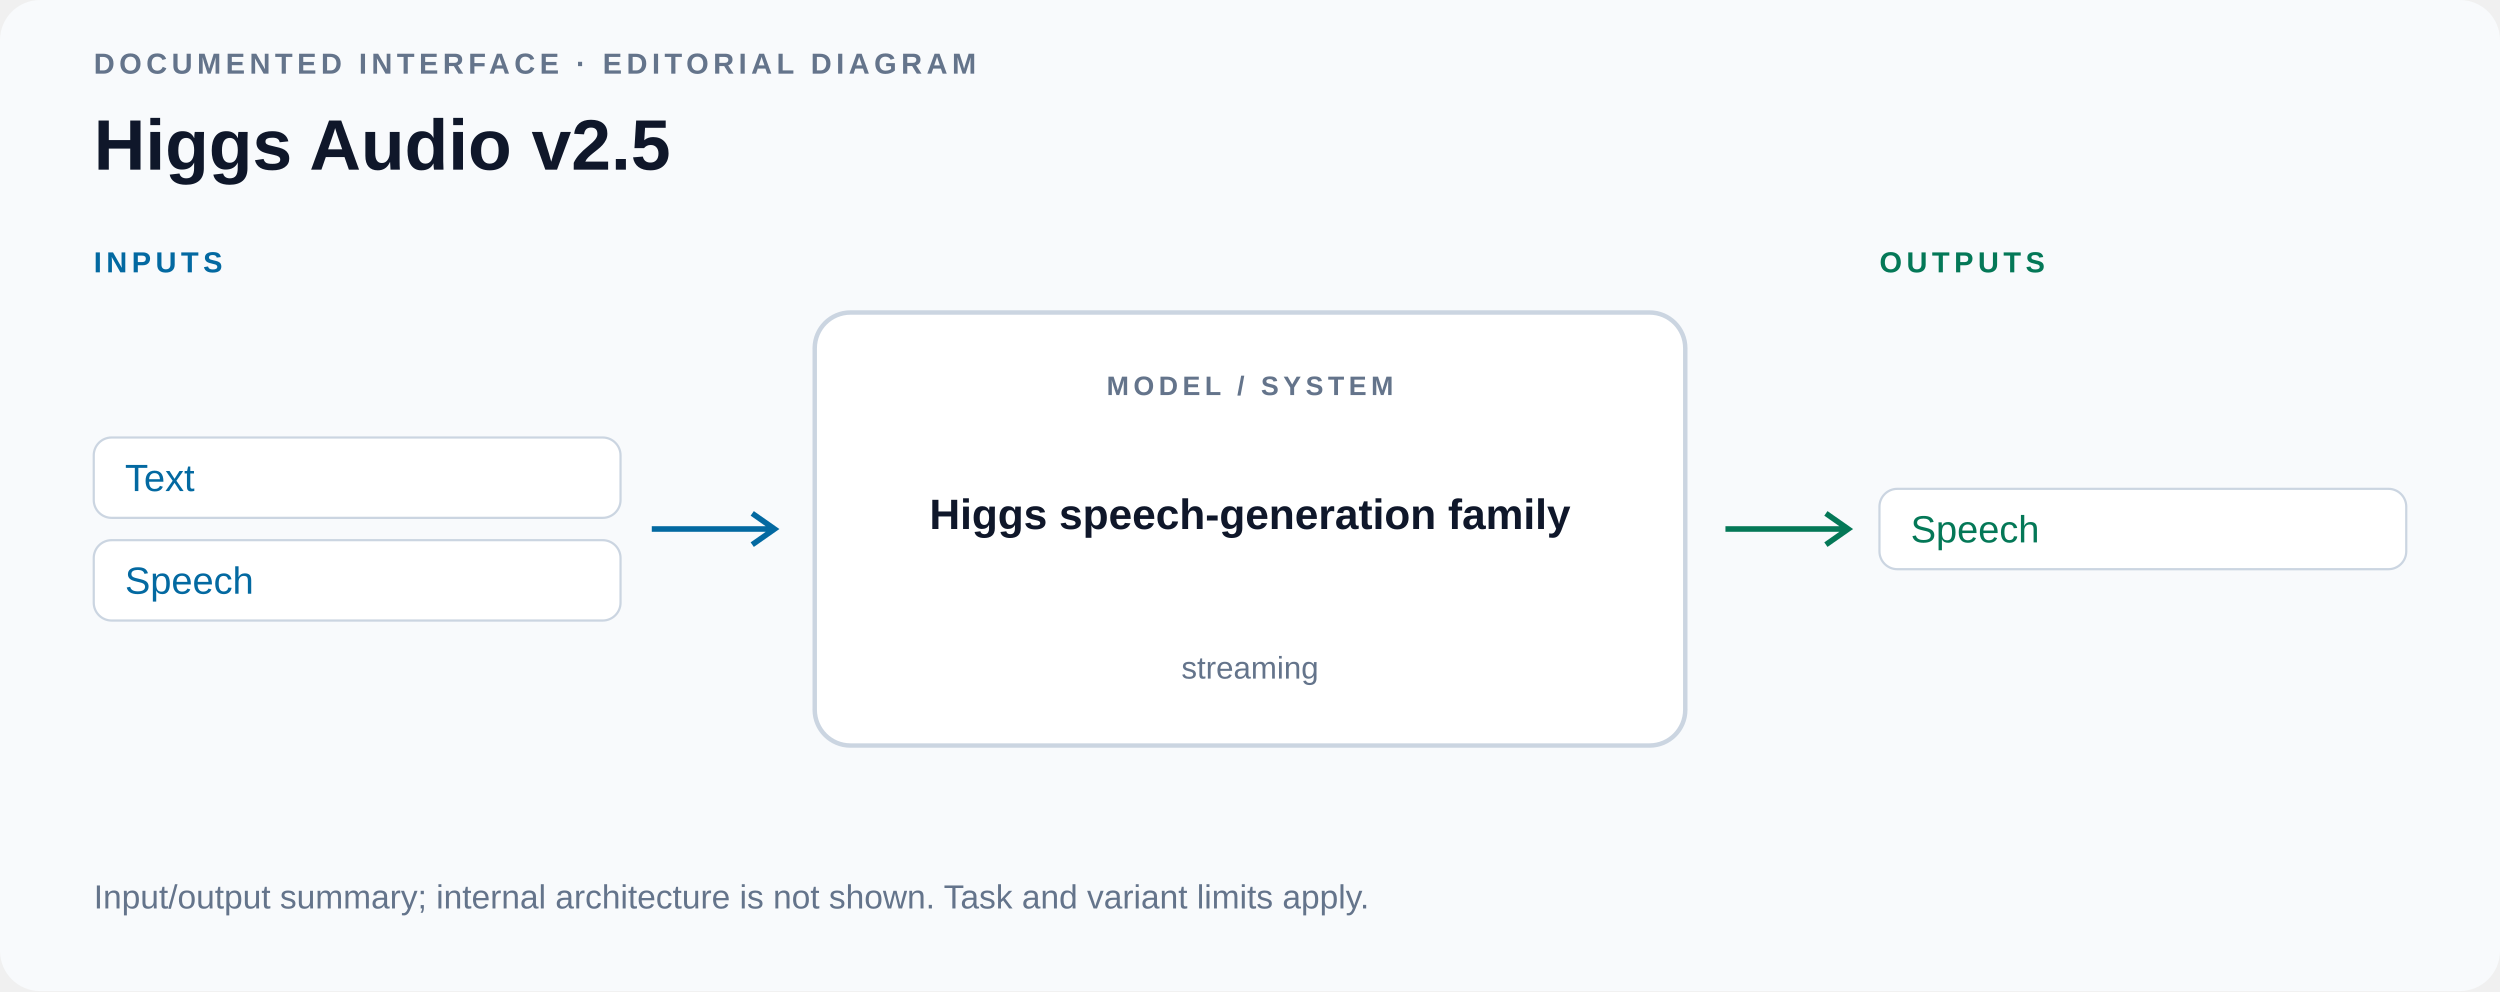
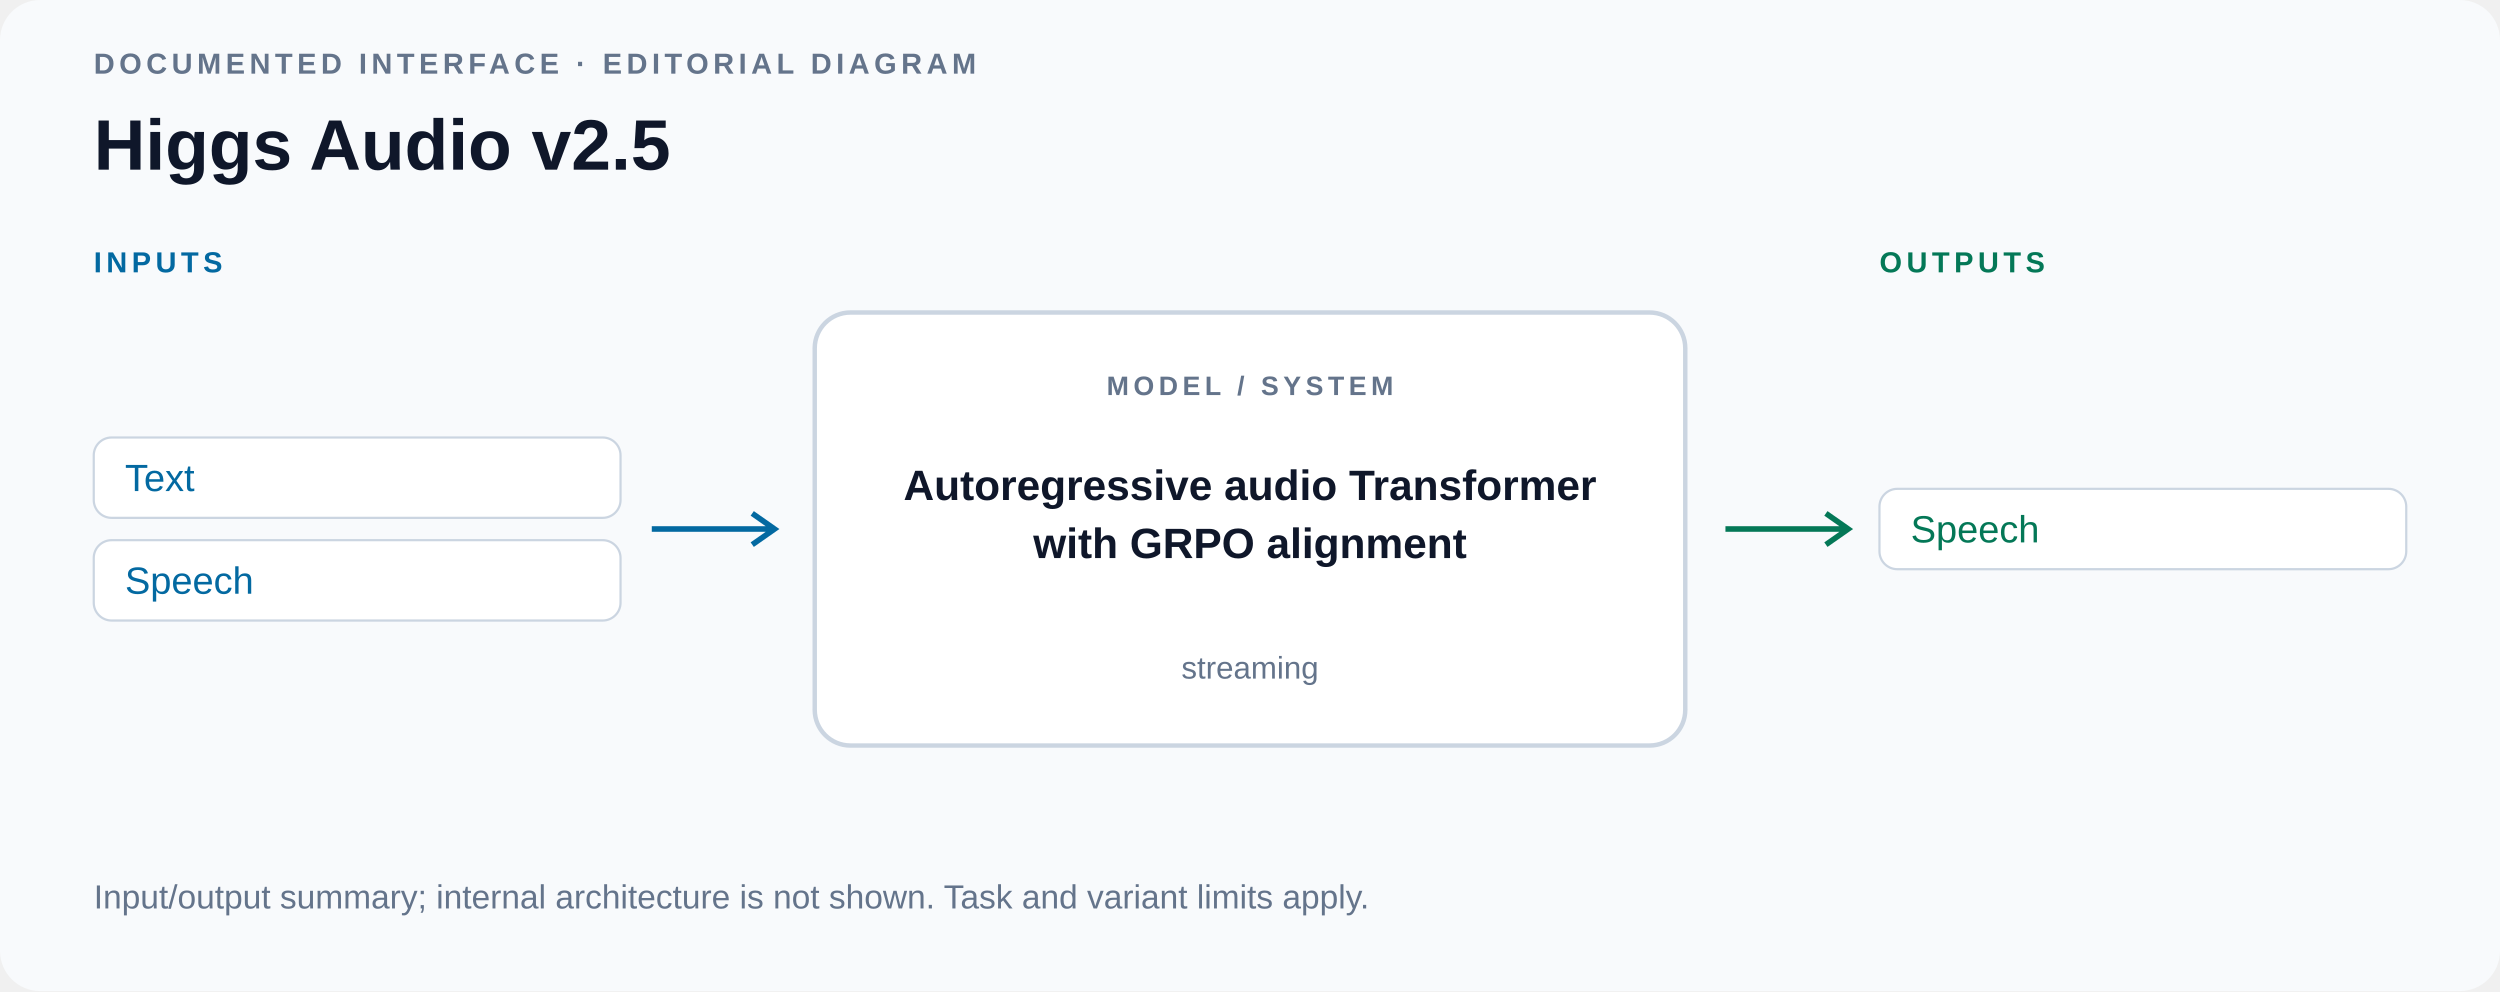
<svg xmlns="http://www.w3.org/2000/svg" width="1120" height="444" viewBox="0 0 1120 444" role="img" aria-labelledby="title desc">
  <rect width="1120" height="100%" rx="18" fill="#f8fafc" />
  <g font-family="Arial, Helvetica, sans-serif">
    <text x="42" y="33" font-size="13" font-weight="700" letter-spacing="2" fill="#64748b">DOCUMENTED INTERFACE · EDITORIAL DIAGRAM</text>
    <text x="42" y="76" font-size="32" font-weight="700" fill="#0f172a">Higgs Audio v2.5</text>
    <rect x="365" y="140.0" width="390" height="194" rx="16" fill="#ffffff" stroke="#cbd5e1" stroke-width="2" />
    <text x="560" y="177.0" text-anchor="middle" font-size="12" font-weight="700" letter-spacing="2" fill="#64748b">MODEL / SYSTEM</text>
-     <text x="560" y="237.0" text-anchor="middle" font-size="19" font-weight="600" fill="#0f172a">Higgs speech-generation family</text>
+     <text x="560" y="224.0" text-anchor="middle" font-size="19" font-weight="600" fill="#0f172a">Autoregressive audio Transformer</text>
+     <text x="560" y="250.0" text-anchor="middle" font-size="19" font-weight="600" fill="#0f172a">with GRPO alignment</text>
    <text x="560" y="304.0" text-anchor="middle" font-size="14" fill="#64748b">streaming</text>
    <text x="42" y="122" font-size="13" font-weight="700" letter-spacing="2" fill="#0369a1">INPUTS</text>
    <rect x="42" y="196.0" width="236" height="36" rx="8" fill="#ffffff" stroke="#cbd5e1" />
    <text x="56" y="220.0" font-size="17" fill="#0369a1">Text</text>
    <rect x="42" y="242.0" width="236" height="36" rx="8" fill="#ffffff" stroke="#cbd5e1" />
    <text x="56" y="266.0" font-size="17" fill="#0369a1">Speech</text>
    <text x="842" y="122" font-size="13" font-weight="700" letter-spacing="2" fill="#047857">OUTPUTS</text>
    <rect x="842" y="219.0" width="236" height="36" rx="8" fill="#ffffff" stroke="#cbd5e1" />
    <text x="856" y="243.0" font-size="17" fill="#047857">Speech</text>
    <path d="M292 237.0 H346 M337 230.0 L347 237.0 L337 244.0" fill="none" stroke="#0369a1" stroke-width="2.5" />
    <path d="M773 237.0 H827 M818 230.0 L828 237.0 L818 244.0" fill="none" stroke="#047857" stroke-width="2.5" />
    <text x="42" y="407" font-size="15" fill="#64748b">Input/output summary; internal architecture is not shown. Task and variant limits apply.</text>
  </g>
</svg>
